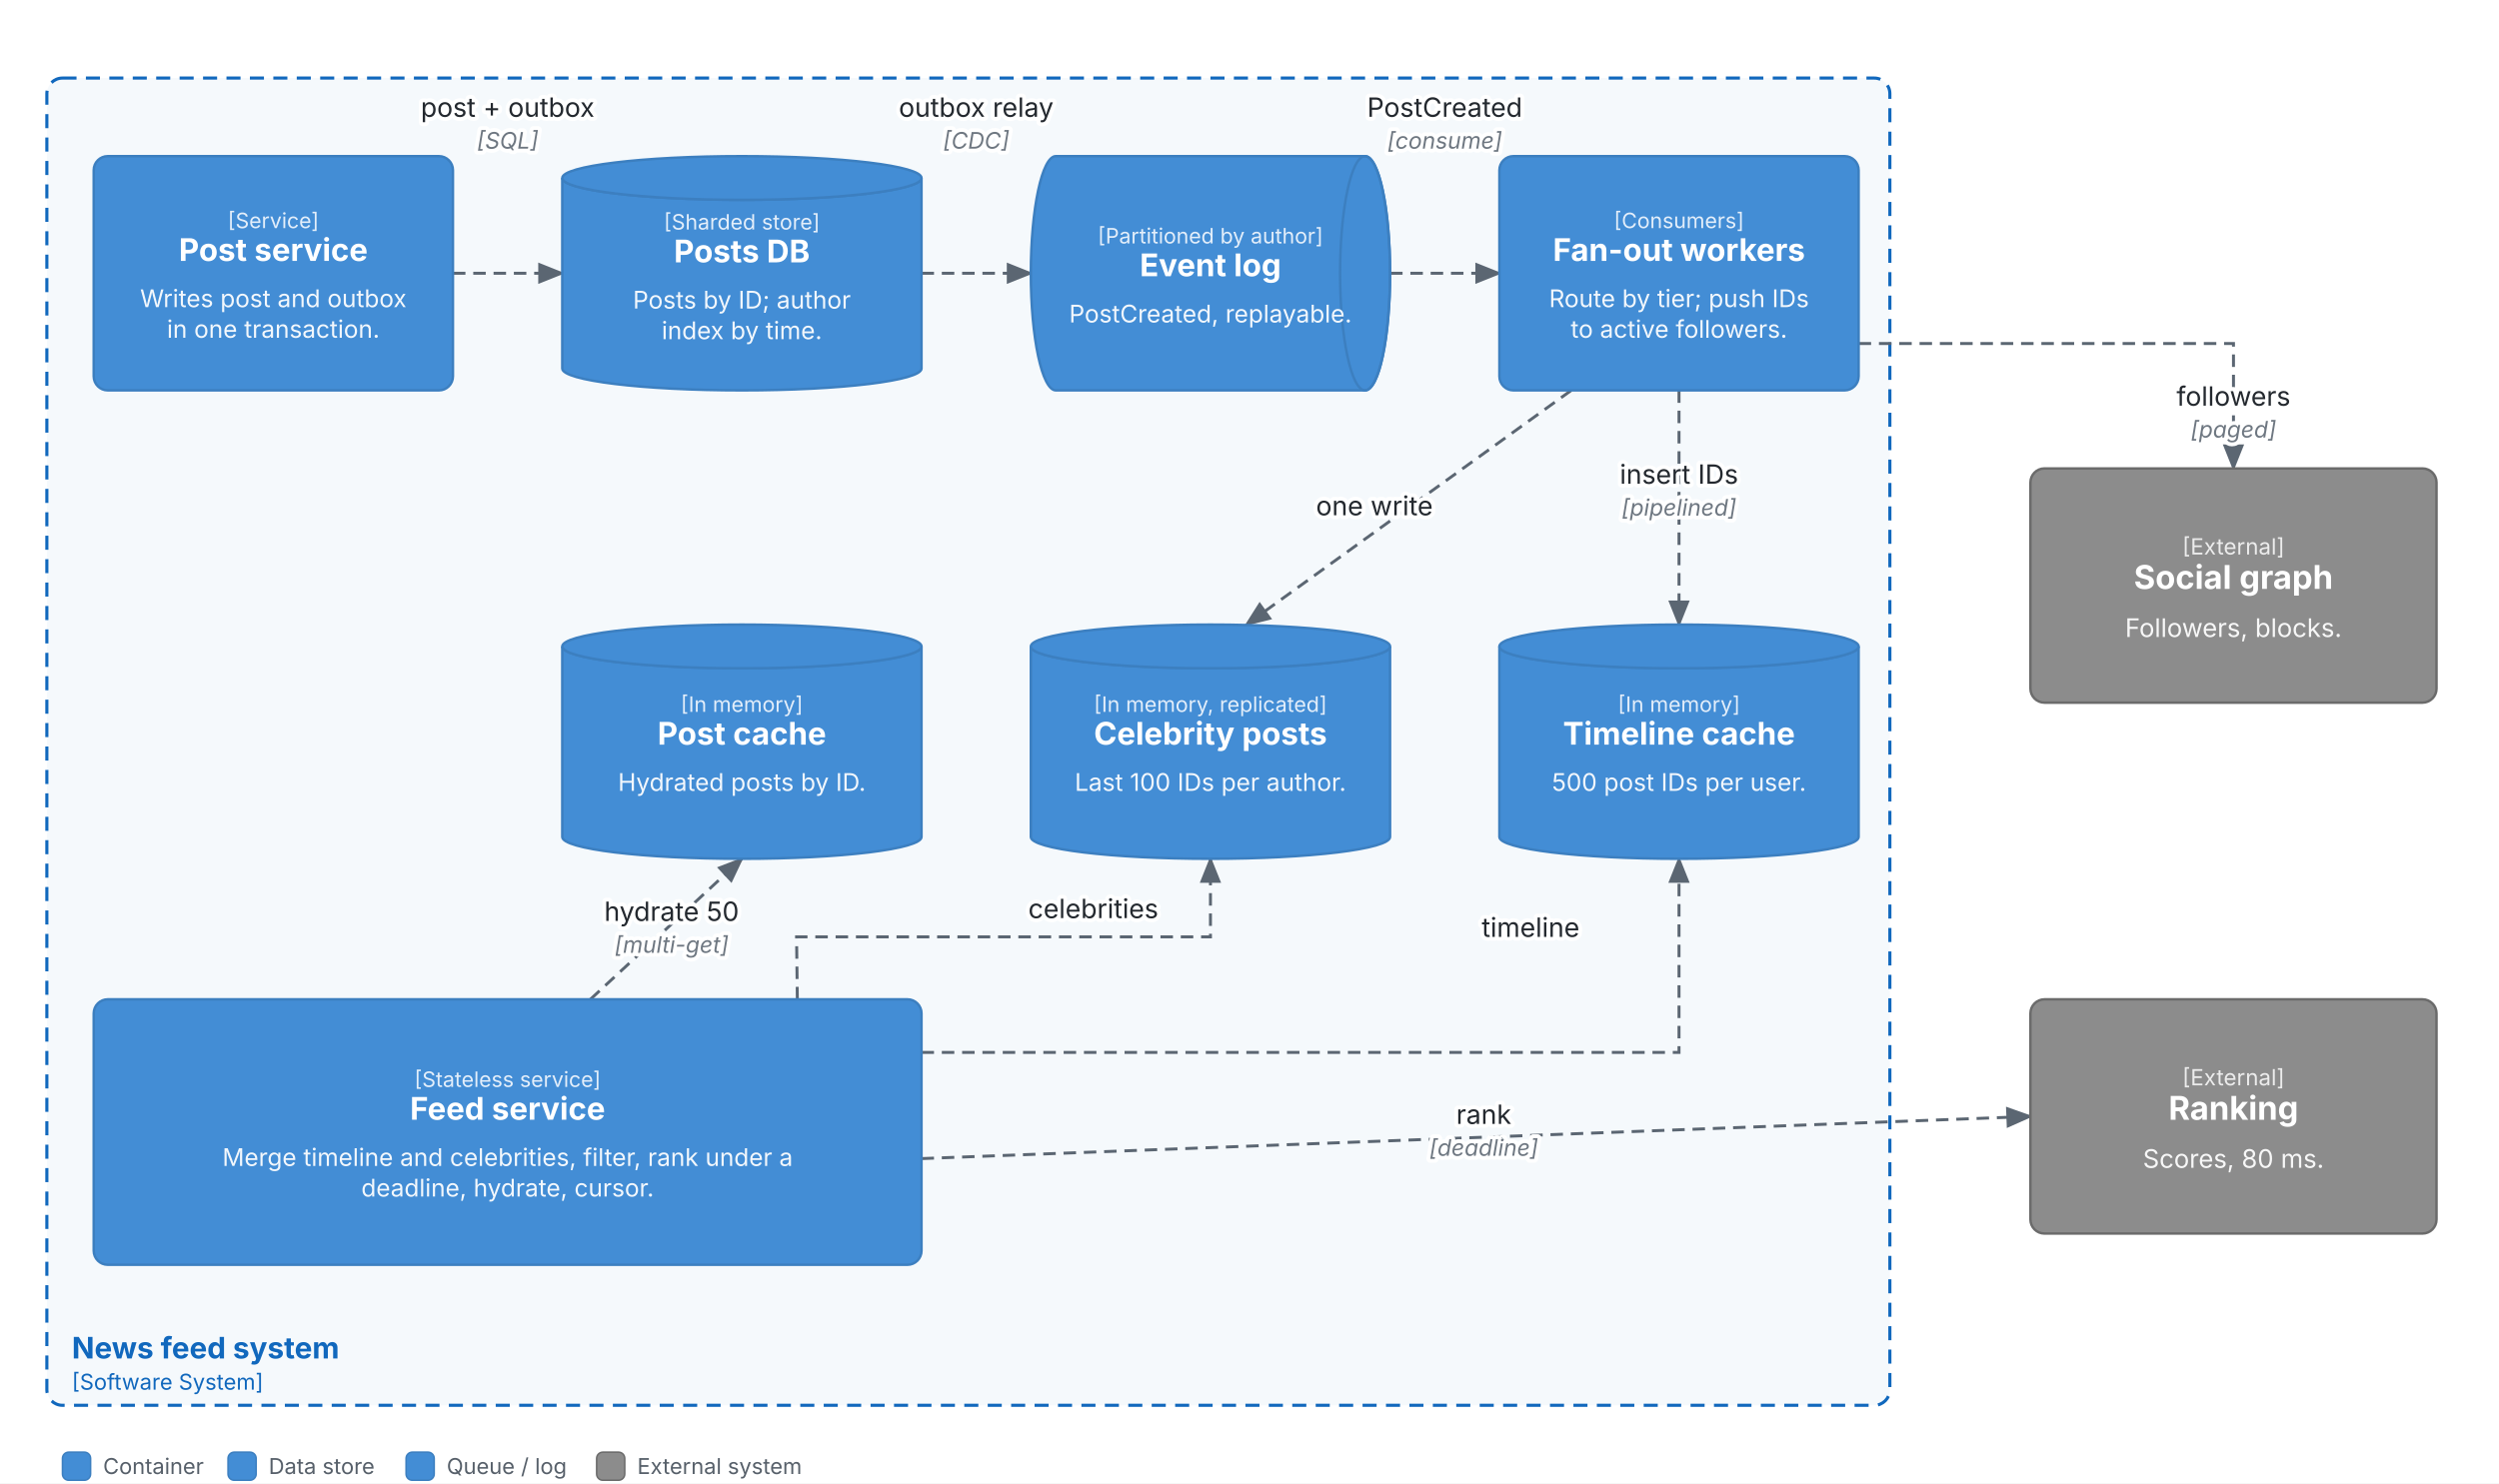
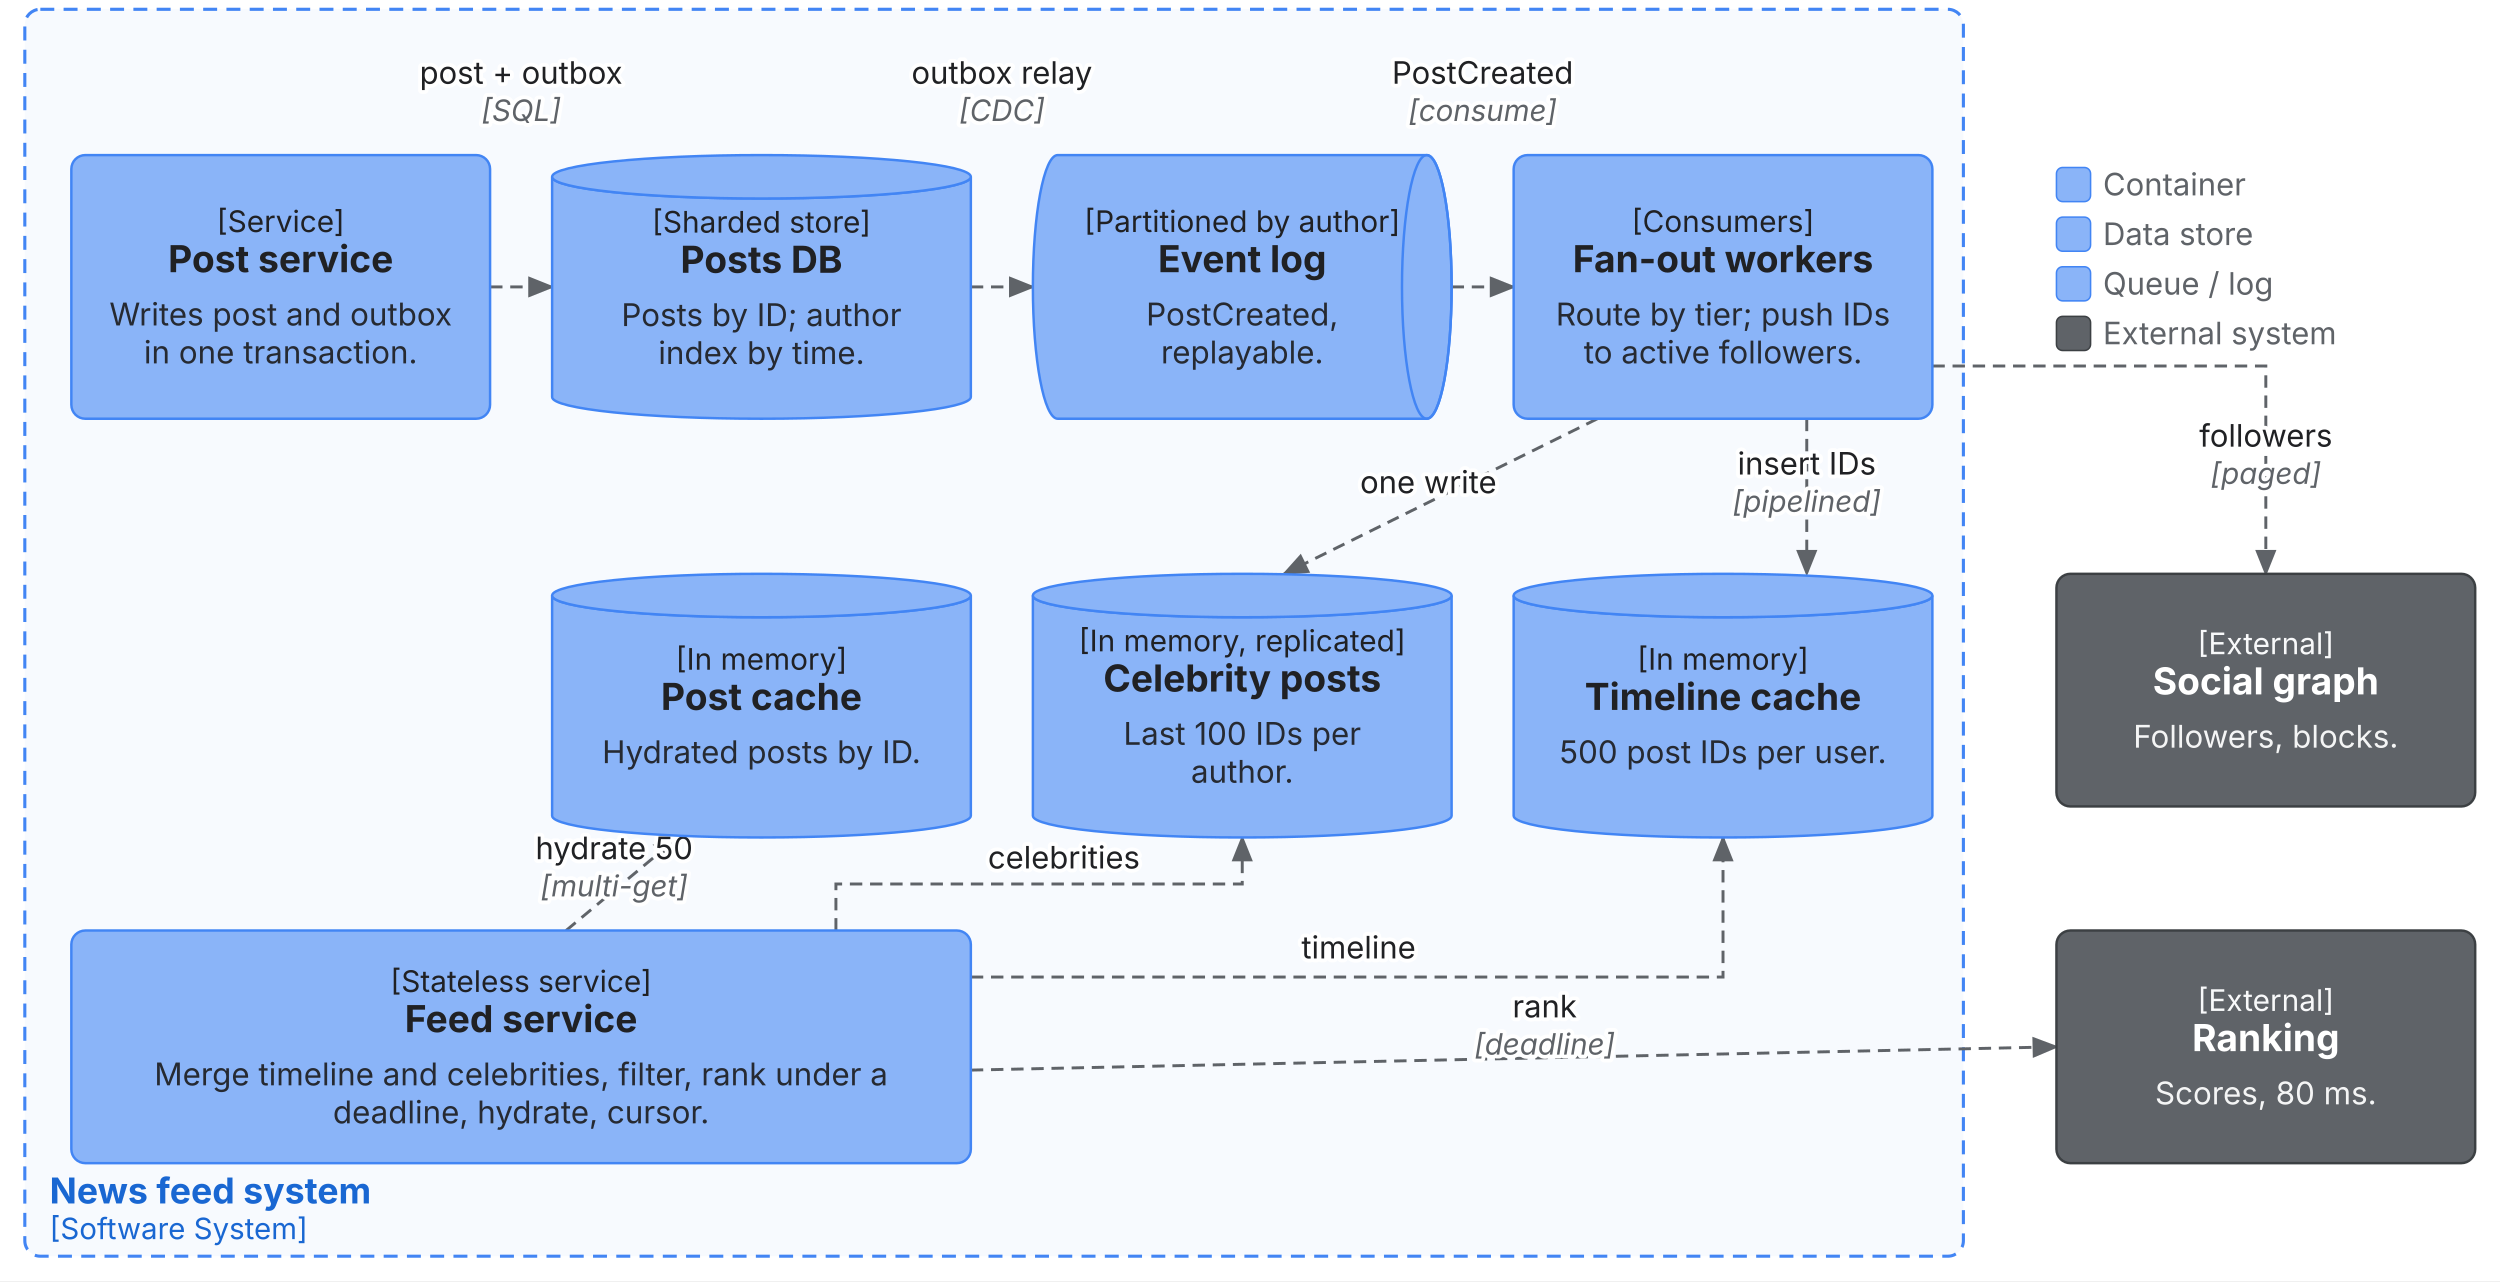
- <svg xmlns="http://www.w3.org/2000/svg" class="c4" viewBox="0 0 1600 950" width="1600" height="950">
+ <svg xmlns="http://www.w3.org/2000/svg" class="c4" viewBox="4 0 1612 826" width="1612" height="826">
  <defs>
    <marker id="c4a" viewBox="0 0 10 10" refX="9" refY="5" markerWidth="9" markerHeight="9" orient="auto">
-       <path d="M0,1 L10,5 L0,9 z" fill="#5b6672" />
+       <path d="M0,1 L10,5 L0,9 z" fill="#5f6368" />
    </marker>
    <marker id="c4a-s" viewBox="0 0 10 10" refX="1" refY="5" markerWidth="9" markerHeight="9" orient="auto">
-       <path d="M10,1 L0,5 L10,9 z" fill="#5b6672" />
+       <path d="M10,1 L0,5 L10,9 z" fill="#5f6368" />
    </marker>
  </defs>
-   <rect width="1600" height="950" fill="#ffffff" />
-   <rect x="30" y="50" width="1180" height="850" rx="10" fill="#1168bd" fill-opacity="0.04" stroke="#1168bd" stroke-width="2" stroke-dasharray="9 6" />
-   <text x="46" y="870" font-family="Inter, Helvetica, Arial, sans-serif" font-size="19" font-weight="700" fill="#1168bd">News feed system</text>
-   <text x="46" y="890" font-family="Inter, Helvetica, Arial, sans-serif" font-size="14" fill="#1168bd">[Software System]</text>
-   <path d="M290.0,175.0 L360.0,175.0" fill="none" stroke="#5b6672" stroke-width="1.9" stroke-dasharray="8 5" marker-end="url(#c4a)" />
-   <text x="325.0" y="74.8" text-anchor="middle" font-family="Inter, Helvetica, Arial, sans-serif" font-size="17.0" fill="#24292f" font-style="normal" paint-order="stroke" stroke="#ffffff" stroke-width="5" stroke-linejoin="round">post + outbox</text>
-   <text x="325.0" y="95.2" text-anchor="middle" font-family="Inter, Helvetica, Arial, sans-serif" font-size="14.6" fill="#6e7781" font-style="italic" paint-order="stroke" stroke="#ffffff" stroke-width="5" stroke-linejoin="round">[SQL]</text>
-   <path d="M590.0,175.0 L660.0,175.0" fill="none" stroke="#5b6672" stroke-width="1.9" stroke-dasharray="8 5" marker-end="url(#c4a)" />
-   <text x="625.0" y="74.8" text-anchor="middle" font-family="Inter, Helvetica, Arial, sans-serif" font-size="17.0" fill="#24292f" font-style="normal" paint-order="stroke" stroke="#ffffff" stroke-width="5" stroke-linejoin="round">outbox relay</text>
-   <text x="625.0" y="95.2" text-anchor="middle" font-family="Inter, Helvetica, Arial, sans-serif" font-size="14.6" fill="#6e7781" font-style="italic" paint-order="stroke" stroke="#ffffff" stroke-width="5" stroke-linejoin="round">[CDC]</text>
-   <path d="M890.0,175.0 L960.0,175.0" fill="none" stroke="#5b6672" stroke-width="1.9" stroke-dasharray="8 5" marker-end="url(#c4a)" />
-   <text x="925.0" y="74.8" text-anchor="middle" font-family="Inter, Helvetica, Arial, sans-serif" font-size="17.0" fill="#24292f" font-style="normal" paint-order="stroke" stroke="#ffffff" stroke-width="5" stroke-linejoin="round">PostCreated</text>
-   <text x="925.0" y="95.2" text-anchor="middle" font-family="Inter, Helvetica, Arial, sans-serif" font-size="14.6" fill="#6e7781" font-style="italic" paint-order="stroke" stroke="#ffffff" stroke-width="5" stroke-linejoin="round">[consume]</text>
-   <path d="M1075.0,250.0 L1075.0,400.0" fill="none" stroke="#5b6672" stroke-width="1.9" stroke-dasharray="8 5" marker-end="url(#c4a)" />
-   <text x="1075.0" y="309.8" text-anchor="middle" font-family="Inter, Helvetica, Arial, sans-serif" font-size="17.0" fill="#24292f" font-style="normal" paint-order="stroke" stroke="#ffffff" stroke-width="5" stroke-linejoin="round">insert IDs</text>
-   <text x="1075.0" y="330.2" text-anchor="middle" font-family="Inter, Helvetica, Arial, sans-serif" font-size="14.6" fill="#6e7781" font-style="italic" paint-order="stroke" stroke="#ffffff" stroke-width="5" stroke-linejoin="round">[pipelined]</text>
-   <path d="M1006.0,250.0 L798.0,400.0" fill="none" stroke="#5b6672" stroke-width="1.9" stroke-dasharray="8 5" marker-end="url(#c4a)" />
-   <text x="880.0" y="330.0" text-anchor="middle" font-family="Inter, Helvetica, Arial, sans-serif" font-size="17.0" fill="#24292f" font-style="normal" paint-order="stroke" stroke="#ffffff" stroke-width="5" stroke-linejoin="round">one write</text>
-   <path d="M1190.0,220.0 L1430.0,220.0 L1430.0,300.0" fill="none" stroke="#5b6672" stroke-width="1.9" stroke-dasharray="8 5" marker-end="url(#c4a)" />
-   <text x="1430.0" y="259.8" text-anchor="middle" font-family="Inter, Helvetica, Arial, sans-serif" font-size="17.0" fill="#24292f" font-style="normal" paint-order="stroke" stroke="#ffffff" stroke-width="5" stroke-linejoin="round">followers</text>
-   <text x="1430.0" y="280.2" text-anchor="middle" font-family="Inter, Helvetica, Arial, sans-serif" font-size="14.6" fill="#6e7781" font-style="italic" paint-order="stroke" stroke="#ffffff" stroke-width="5" stroke-linejoin="round">[paged]</text>
-   <path d="M590.0,674.0 L1075.0,674.0 L1075.0,550.0" fill="none" stroke="#5b6672" stroke-width="1.9" stroke-dasharray="8 5" marker-end="url(#c4a)" />
-   <text x="980.0" y="600.0" text-anchor="middle" font-family="Inter, Helvetica, Arial, sans-serif" font-size="17.0" fill="#24292f" font-style="normal" paint-order="stroke" stroke="#ffffff" stroke-width="5" stroke-linejoin="round">timeline</text>
-   <path d="M510.5,640.0 L510.0,600.0 L775.0,600.0 L775.0,550.0" fill="none" stroke="#5b6672" stroke-width="1.9" stroke-dasharray="8 5" marker-end="url(#c4a)" />
-   <text x="700.0" y="588.0" text-anchor="middle" font-family="Inter, Helvetica, Arial, sans-serif" font-size="17.0" fill="#24292f" font-style="normal" paint-order="stroke" stroke="#ffffff" stroke-width="5" stroke-linejoin="round">celebrities</text>
-   <path d="M378.0,640.0 L475.0,550.0" fill="none" stroke="#5b6672" stroke-width="1.9" stroke-dasharray="8 5" marker-end="url(#c4a)" />
-   <text x="430.0" y="589.8" text-anchor="middle" font-family="Inter, Helvetica, Arial, sans-serif" font-size="17.0" fill="#24292f" font-style="normal" paint-order="stroke" stroke="#ffffff" stroke-width="5" stroke-linejoin="round">hydrate 50</text>
-   <text x="430.0" y="610.2" text-anchor="middle" font-family="Inter, Helvetica, Arial, sans-serif" font-size="14.6" fill="#6e7781" font-style="italic" paint-order="stroke" stroke="#ffffff" stroke-width="5" stroke-linejoin="round">[multi-get]</text>
-   <path d="M590.0,742.0 L1300.0,715.0" fill="none" stroke="#5b6672" stroke-width="1.9" stroke-dasharray="8 5" marker-end="url(#c4a)" />
-   <text x="950.0" y="719.8" text-anchor="middle" font-family="Inter, Helvetica, Arial, sans-serif" font-size="17.0" fill="#24292f" font-style="normal" paint-order="stroke" stroke="#ffffff" stroke-width="5" stroke-linejoin="round">rank</text>
-   <text x="950.0" y="740.2" text-anchor="middle" font-family="Inter, Helvetica, Arial, sans-serif" font-size="14.6" fill="#6e7781" font-style="italic" paint-order="stroke" stroke="#ffffff" stroke-width="5" stroke-linejoin="round">[deadline]</text>
-   <rect x="60" y="100" width="230" height="150" rx="9" fill="#438dd5" stroke="#3c7fc0" stroke-width="1.6" />
-   <text x="175.0" y="146.1" text-anchor="middle" font-family="Inter, Helvetica, Arial, sans-serif" font-size="13.6" fill="#e3eefa">[Service]</text>
-   <text x="175.0" y="167.1" text-anchor="middle" font-family="Inter, Helvetica, Arial, sans-serif" font-size="20" font-weight="700" fill="#ffffff">Post service</text>
-   <text x="175.0" y="196.7" text-anchor="middle" font-family="Inter, Helvetica, Arial, sans-serif" font-size="15.6" fill="#ffffff" fill-opacity="0.93">Writes post and outbox</text>
-   <text x="175.0" y="216.3" text-anchor="middle" font-family="Inter, Helvetica, Arial, sans-serif" font-size="15.6" fill="#ffffff" fill-opacity="0.93">in one transaction.</text>
-   <path d="M360,114 a115.0,14 0 0,0 230,0 v122 a115.0,14 0 0,1 -230,0 z" fill="#438dd5" stroke="#3c7fc0" stroke-width="1.6" />
-   <ellipse cx="475.0" cy="114" rx="115.0" ry="14" fill="#438dd5" stroke="#3c7fc0" stroke-width="1.6" />
-   <text x="475.0" y="147.0" text-anchor="middle" font-family="Inter, Helvetica, Arial, sans-serif" font-size="13.6" fill="#e3eefa">[Sharded store]</text>
-   <text x="475.0" y="168.0" text-anchor="middle" font-family="Inter, Helvetica, Arial, sans-serif" font-size="20" font-weight="700" fill="#ffffff">Posts DB</text>
-   <text x="475.0" y="197.6" text-anchor="middle" font-family="Inter, Helvetica, Arial, sans-serif" font-size="15.6" fill="#ffffff" fill-opacity="0.93">Posts by ID; author</text>
-   <text x="475.0" y="217.2" text-anchor="middle" font-family="Inter, Helvetica, Arial, sans-serif" font-size="15.6" fill="#ffffff" fill-opacity="0.93">index by time.</text>
-   <path d="M676,100 h198 a16,75.0 0 0,1 0,150 h-198 a16,75.0 0 0,1 0,-150 z" fill="#438dd5" stroke="#3c7fc0" stroke-width="1.6" />
-   <ellipse cx="874" cy="175.0" rx="16" ry="75.0" fill="none" stroke="#3c7fc0" stroke-width="1.6" />
-   <text x="775.0" y="155.9" text-anchor="middle" font-family="Inter, Helvetica, Arial, sans-serif" font-size="13.6" fill="#e3eefa">[Partitioned by author]</text>
-   <text x="775.0" y="176.9" text-anchor="middle" font-family="Inter, Helvetica, Arial, sans-serif" font-size="20" font-weight="700" fill="#ffffff">Event log</text>
-   <text x="775.0" y="206.5" text-anchor="middle" font-family="Inter, Helvetica, Arial, sans-serif" font-size="15.6" fill="#ffffff" fill-opacity="0.93">PostCreated, replayable.</text>
-   <rect x="960" y="100" width="230" height="150" rx="9" fill="#438dd5" stroke="#3c7fc0" stroke-width="1.6" />
-   <text x="1075.0" y="146.1" text-anchor="middle" font-family="Inter, Helvetica, Arial, sans-serif" font-size="13.6" fill="#e3eefa">[Consumers]</text>
-   <text x="1075.0" y="167.1" text-anchor="middle" font-family="Inter, Helvetica, Arial, sans-serif" font-size="20" font-weight="700" fill="#ffffff">Fan-out workers</text>
-   <text x="1075.0" y="196.7" text-anchor="middle" font-family="Inter, Helvetica, Arial, sans-serif" font-size="15.6" fill="#ffffff" fill-opacity="0.93">Route by tier; push IDs</text>
-   <text x="1075.0" y="216.3" text-anchor="middle" font-family="Inter, Helvetica, Arial, sans-serif" font-size="15.6" fill="#ffffff" fill-opacity="0.93">to active followers.</text>
-   <path d="M960,414 a115.0,14 0 0,0 230,0 v122 a115.0,14 0 0,1 -230,0 z" fill="#438dd5" stroke="#3c7fc0" stroke-width="1.6" />
-   <ellipse cx="1075.0" cy="414" rx="115.0" ry="14" fill="#438dd5" stroke="#3c7fc0" stroke-width="1.6" />
-   <text x="1075.0" y="455.9" text-anchor="middle" font-family="Inter, Helvetica, Arial, sans-serif" font-size="13.6" fill="#e3eefa">[In memory]</text>
-   <text x="1075.0" y="476.9" text-anchor="middle" font-family="Inter, Helvetica, Arial, sans-serif" font-size="20" font-weight="700" fill="#ffffff">Timeline cache</text>
-   <text x="1075.0" y="506.5" text-anchor="middle" font-family="Inter, Helvetica, Arial, sans-serif" font-size="15.6" fill="#ffffff" fill-opacity="0.93">500 post IDs per user.</text>
-   <path d="M660,414 a115.0,14 0 0,0 230,0 v122 a115.0,14 0 0,1 -230,0 z" fill="#438dd5" stroke="#3c7fc0" stroke-width="1.6" />
-   <ellipse cx="775.0" cy="414" rx="115.0" ry="14" fill="#438dd5" stroke="#3c7fc0" stroke-width="1.6" />
-   <text x="775.0" y="455.9" text-anchor="middle" font-family="Inter, Helvetica, Arial, sans-serif" font-size="13.6" fill="#e3eefa">[In memory, replicated]</text>
-   <text x="775.0" y="476.9" text-anchor="middle" font-family="Inter, Helvetica, Arial, sans-serif" font-size="20" font-weight="700" fill="#ffffff">Celebrity posts</text>
-   <text x="775.0" y="506.5" text-anchor="middle" font-family="Inter, Helvetica, Arial, sans-serif" font-size="15.6" fill="#ffffff" fill-opacity="0.93">Last 100 IDs per author.</text>
-   <path d="M360,414 a115.0,14 0 0,0 230,0 v122 a115.0,14 0 0,1 -230,0 z" fill="#438dd5" stroke="#3c7fc0" stroke-width="1.6" />
-   <ellipse cx="475.0" cy="414" rx="115.0" ry="14" fill="#438dd5" stroke="#3c7fc0" stroke-width="1.6" />
-   <text x="475.0" y="455.9" text-anchor="middle" font-family="Inter, Helvetica, Arial, sans-serif" font-size="13.6" fill="#e3eefa">[In memory]</text>
-   <text x="475.0" y="476.9" text-anchor="middle" font-family="Inter, Helvetica, Arial, sans-serif" font-size="20" font-weight="700" fill="#ffffff">Post cache</text>
-   <text x="475.0" y="506.5" text-anchor="middle" font-family="Inter, Helvetica, Arial, sans-serif" font-size="15.6" fill="#ffffff" fill-opacity="0.93">Hydrated posts by ID.</text>
-   <rect x="60" y="640" width="530" height="170" rx="9" fill="#438dd5" stroke="#3c7fc0" stroke-width="1.6" />
-   <text x="325.0" y="696.1" text-anchor="middle" font-family="Inter, Helvetica, Arial, sans-serif" font-size="13.6" fill="#e3eefa">[Stateless service]</text>
-   <text x="325.0" y="717.1" text-anchor="middle" font-family="Inter, Helvetica, Arial, sans-serif" font-size="20" font-weight="700" fill="#ffffff">Feed service</text>
-   <text x="325.0" y="746.7" text-anchor="middle" font-family="Inter, Helvetica, Arial, sans-serif" font-size="15.6" fill="#ffffff" fill-opacity="0.93">Merge timeline and celebrities, filter, rank under a</text>
-   <text x="325.0" y="766.3" text-anchor="middle" font-family="Inter, Helvetica, Arial, sans-serif" font-size="15.6" fill="#ffffff" fill-opacity="0.93">deadline, hydrate, cursor.</text>
-   <rect x="1300" y="640" width="260" height="150" rx="9" fill="#8c8c8c" stroke="#6b6b6b" stroke-width="1.6" />
-   <text x="1430.0" y="695.095" text-anchor="middle" font-family="Inter, Helvetica, Arial, sans-serif" font-size="14.3" fill="#ececec">[External]</text>
-   <text x="1430.0" y="717.145" text-anchor="middle" font-family="Inter, Helvetica, Arial, sans-serif" font-size="21" font-weight="700" fill="#ffffff">Ranking</text>
-   <text x="1430.0" y="747.925" text-anchor="middle" font-family="Inter, Helvetica, Arial, sans-serif" font-size="16.4" fill="#ffffff" fill-opacity="0.93">Scores, 80 ms.</text>
-   <rect x="1300" y="300" width="260" height="150" rx="9" fill="#8c8c8c" stroke="#6b6b6b" stroke-width="1.6" />
-   <text x="1430.0" y="355.095" text-anchor="middle" font-family="Inter, Helvetica, Arial, sans-serif" font-size="14.3" fill="#ececec">[External]</text>
-   <text x="1430.0" y="377.145" text-anchor="middle" font-family="Inter, Helvetica, Arial, sans-serif" font-size="21" font-weight="700" fill="#ffffff">Social graph</text>
-   <text x="1430.0" y="407.925" text-anchor="middle" font-family="Inter, Helvetica, Arial, sans-serif" font-size="16.4" fill="#ffffff" fill-opacity="0.93">Followers, blocks.</text>
-   <rect x="40" y="930" width="18" height="18" rx="4" fill="#438dd5" stroke="#3c7fc0" />
-   <text x="66" y="944" font-family="Inter, Helvetica, Arial, sans-serif" font-size="14" fill="#57606a">Container</text>
-   <rect x="146" y="930" width="18" height="18" rx="4" fill="#438dd5" stroke="#3c7fc0" />
-   <text x="172" y="944" font-family="Inter, Helvetica, Arial, sans-serif" font-size="14" fill="#57606a">Data store</text>
-   <rect x="260" y="930" width="18" height="18" rx="4" fill="#438dd5" stroke="#3c7fc0" />
-   <text x="286" y="944" font-family="Inter, Helvetica, Arial, sans-serif" font-size="14" fill="#57606a">Queue / log</text>
-   <rect x="382" y="930" width="18" height="18" rx="4" fill="#8c8c8c" stroke="#6b6b6b" />
-   <text x="408" y="944" font-family="Inter, Helvetica, Arial, sans-serif" font-size="14" fill="#57606a">External system</text>
+   <rect x="4" y="0" width="1612" height="826" fill="#ffffff" />
+   <rect x="20" y="6" width="1250" height="804" rx="10" fill="#4285f4" fill-opacity="0.04" stroke="#4285f4" stroke-width="2" stroke-dasharray="9 6" />
+   <text x="36" y="776" font-family="Inter, Roboto, sans-serif" font-size="23" font-weight="700" fill="#1967D2">News feed system</text>
+   <text x="36" y="799" font-family="Inter, Roboto, sans-serif" font-size="19" fill="#1967D2">[Software System]</text>
+   <g data-k="e:0">
+     <path d="M320.0,185.0 L360.0,185.0" fill="none" stroke="#5f6368" stroke-width="1.9" stroke-dasharray="8 5" marker-end="url(#c4a)" />
+     <text x="340.0" y="54.0" text-anchor="middle" font-family="Inter, Roboto, sans-serif" font-size="20.0" fill="#202124" font-style="normal" paint-order="stroke" stroke="#ffffff" stroke-width="5" stroke-linejoin="round">post + outbox</text>
+     <text x="340.0" y="78.0" text-anchor="middle" font-family="Inter, Roboto, sans-serif" font-size="19.0" fill="#5f6368" font-style="italic" paint-order="stroke" stroke="#ffffff" stroke-width="5" stroke-linejoin="round">[SQL]</text>
+   </g>
+   <g data-k="e:1">
+     <path d="M630.0,185.0 L670.0,185.0" fill="none" stroke="#5f6368" stroke-width="1.9" stroke-dasharray="8 5" marker-end="url(#c4a)" />
+     <text x="650.0" y="54.0" text-anchor="middle" font-family="Inter, Roboto, sans-serif" font-size="20.0" fill="#202124" font-style="normal" paint-order="stroke" stroke="#ffffff" stroke-width="5" stroke-linejoin="round">outbox relay</text>
+     <text x="650.0" y="78.0" text-anchor="middle" font-family="Inter, Roboto, sans-serif" font-size="19.0" fill="#5f6368" font-style="italic" paint-order="stroke" stroke="#ffffff" stroke-width="5" stroke-linejoin="round">[CDC]</text>
+   </g>
+   <g data-k="e:2">
+     <path d="M940.0,185.0 L980.0,185.0" fill="none" stroke="#5f6368" stroke-width="1.9" stroke-dasharray="8 5" marker-end="url(#c4a)" />
+     <text x="960.0" y="54.0" text-anchor="middle" font-family="Inter, Roboto, sans-serif" font-size="20.0" fill="#202124" font-style="normal" paint-order="stroke" stroke="#ffffff" stroke-width="5" stroke-linejoin="round">PostCreated</text>
+     <text x="960.0" y="78.0" text-anchor="middle" font-family="Inter, Roboto, sans-serif" font-size="19.0" fill="#5f6368" font-style="italic" paint-order="stroke" stroke="#ffffff" stroke-width="5" stroke-linejoin="round">[consume]</text>
+   </g>
+   <g data-k="e:3">
+     <path d="M1169.0,270.0 L1169.0,370.0" fill="none" stroke="#5f6368" stroke-width="1.9" stroke-dasharray="8 5" marker-end="url(#c4a)" />
+     <text x="1169.0" y="306.0" text-anchor="middle" font-family="Inter, Roboto, sans-serif" font-size="20.0" fill="#202124" font-style="normal" paint-order="stroke" stroke="#ffffff" stroke-width="5" stroke-linejoin="round">insert IDs</text>
+     <text x="1169.0" y="330.0" text-anchor="middle" font-family="Inter, Roboto, sans-serif" font-size="19.0" fill="#5f6368" font-style="italic" paint-order="stroke" stroke="#ffffff" stroke-width="5" stroke-linejoin="round">[pipelined]</text>
+   </g>
+   <g data-k="e:4">
+     <path d="M1034.0,270.0 L832.0,370.0" fill="none" stroke="#5f6368" stroke-width="1.9" stroke-dasharray="8 5" marker-end="url(#c4a)" />
+     <text x="925.0" y="318.0" text-anchor="middle" font-family="Inter, Roboto, sans-serif" font-size="20.0" fill="#202124" font-style="normal" paint-order="stroke" stroke="#ffffff" stroke-width="5" stroke-linejoin="round">one write</text>
+   </g>
+   <g data-k="e:5">
+     <path d="M1250.0,236.0 L1465.0,236.0 L1465.0,370.0" fill="none" stroke="#5f6368" stroke-width="1.9" stroke-dasharray="8 5" marker-end="url(#c4a)" />
+     <text x="1465.0" y="288.0" text-anchor="middle" font-family="Inter, Roboto, sans-serif" font-size="20.0" fill="#202124" font-style="normal" paint-order="stroke" stroke="#ffffff" stroke-width="5" stroke-linejoin="round">followers</text>
+     <text x="1465.0" y="312.0" text-anchor="middle" font-family="Inter, Roboto, sans-serif" font-size="19.0" fill="#5f6368" font-style="italic" paint-order="stroke" stroke="#ffffff" stroke-width="5" stroke-linejoin="round">[paged]</text>
+   </g>
+   <g data-k="e:6">
+     <path d="M630.0,630.0 L1115.0,630.0 L1115.0,540.0" fill="none" stroke="#5f6368" stroke-width="1.9" stroke-dasharray="8 5" marker-end="url(#c4a)" />
+     <text x="880.0" y="618.0" text-anchor="middle" font-family="Inter, Roboto, sans-serif" font-size="20.0" fill="#202124" font-style="normal" paint-order="stroke" stroke="#ffffff" stroke-width="5" stroke-linejoin="round">timeline</text>
+   </g>
+   <g data-k="e:7">
+     <path d="M543.0,600.0 L543.0,570.0 L805.0,570.0 L805.0,540.0" fill="none" stroke="#5f6368" stroke-width="1.9" stroke-dasharray="8 5" marker-end="url(#c4a)" />
+     <text x="690.0" y="560.0" text-anchor="middle" font-family="Inter, Roboto, sans-serif" font-size="20.0" fill="#202124" font-style="normal" paint-order="stroke" stroke="#ffffff" stroke-width="5" stroke-linejoin="round">celebrities</text>
+   </g>
+   <g data-k="e:8">
+     <path d="M369.0,600.0 L441.0,540.0" fill="none" stroke="#5f6368" stroke-width="1.9" stroke-dasharray="8 5" marker-end="url(#c4a)" />
+     <text x="400.0" y="554.0" text-anchor="middle" font-family="Inter, Roboto, sans-serif" font-size="20.0" fill="#202124" font-style="normal" paint-order="stroke" stroke="#ffffff" stroke-width="5" stroke-linejoin="round">hydrate 50</text>
+     <text x="400.0" y="578.0" text-anchor="middle" font-family="Inter, Roboto, sans-serif" font-size="19.0" fill="#5f6368" font-style="italic" paint-order="stroke" stroke="#ffffff" stroke-width="5" stroke-linejoin="round">[multi-get]</text>
+   </g>
+   <g data-k="e:9">
+     <path d="M630.0,690.0 L1330.0,675.0" fill="none" stroke="#5f6368" stroke-width="1.9" stroke-dasharray="8 5" marker-end="url(#c4a)" />
+     <text x="1000.0" y="656.0" text-anchor="middle" font-family="Inter, Roboto, sans-serif" font-size="20.0" fill="#202124" font-style="normal" paint-order="stroke" stroke="#ffffff" stroke-width="5" stroke-linejoin="round">rank</text>
+     <text x="1000.0" y="680.0" text-anchor="middle" font-family="Inter, Roboto, sans-serif" font-size="19.0" fill="#5f6368" font-style="italic" paint-order="stroke" stroke="#ffffff" stroke-width="5" stroke-linejoin="round">[deadline]</text>
+   </g>
+   <g data-k="n:ps">
+     <rect x="50" y="100" width="270" height="170" rx="9" fill="#8ab4f8" stroke="#4285f4" stroke-width="1.6" />
+     <text x="185.0" y="149.6" text-anchor="middle" font-family="Inter, Roboto, sans-serif" font-size="19.2" fill="#202124">[Service]</text>
+     <text x="185.0" y="175.52" text-anchor="middle" font-family="Inter, Roboto, sans-serif" font-size="24" font-weight="700" fill="#202124">Post service</text>
+     <text x="185.0" y="209.84" text-anchor="middle" font-family="Inter, Roboto, sans-serif" font-size="20.2" fill="#202124" fill-opacity="0.93">Writes post and outbox</text>
+     <text x="185.0" y="234.32" text-anchor="middle" font-family="Inter, Roboto, sans-serif" font-size="20.2" fill="#202124" fill-opacity="0.93">in one transaction.</text>
+   </g>
+   <g data-k="n:db">
+     <path d="M360,114 a135.0,14 0 0,0 270,0 v142 a135.0,14 0 0,1 -270,0 z" fill="#8ab4f8" stroke="#4285f4" stroke-width="1.6" />
+     <ellipse cx="495.0" cy="114" rx="135.0" ry="14" fill="#8ab4f8" stroke="#4285f4" stroke-width="1.6" />
+     <text x="495.0" y="150.0" text-anchor="middle" font-family="Inter, Roboto, sans-serif" font-size="19.2" fill="#202124">[Sharded store]</text>
+     <text x="495.0" y="175.92" text-anchor="middle" font-family="Inter, Roboto, sans-serif" font-size="24" font-weight="700" fill="#202124">Posts DB</text>
+     <text x="495.0" y="210.24" text-anchor="middle" font-family="Inter, Roboto, sans-serif" font-size="20.2" fill="#202124" fill-opacity="0.93">Posts by ID; author</text>
+     <text x="495.0" y="234.72" text-anchor="middle" font-family="Inter, Roboto, sans-serif" font-size="20.2" fill="#202124" fill-opacity="0.93">index by time.</text>
+   </g>
+   <g data-k="n:lg">
+     <path d="M686,100 h238 a16,85.0 0 0,1 0,170 h-238 a16,85.0 0 0,1 0,-170 z" fill="#8ab4f8" stroke="#4285f4" stroke-width="1.6" />
+     <ellipse cx="924" cy="185.0" rx="16" ry="85.0" fill="none" stroke="#4285f4" stroke-width="1.6" />
+     <text x="805.0" y="149.6" text-anchor="middle" font-family="Inter, Roboto, sans-serif" font-size="19.2" fill="#202124">[Partitioned by author]</text>
+     <text x="805.0" y="175.52" text-anchor="middle" font-family="Inter, Roboto, sans-serif" font-size="24" font-weight="700" fill="#202124">Event log</text>
+     <text x="805.0" y="209.84" text-anchor="middle" font-family="Inter, Roboto, sans-serif" font-size="20.2" fill="#202124" fill-opacity="0.93">PostCreated,</text>
+     <text x="805.0" y="234.32" text-anchor="middle" font-family="Inter, Roboto, sans-serif" font-size="20.2" fill="#202124" fill-opacity="0.93">replayable.</text>
+   </g>
+   <g data-k="n:fo">
+     <rect x="980" y="100" width="270" height="170" rx="9" fill="#8ab4f8" stroke="#4285f4" stroke-width="1.6" />
+     <text x="1115.0" y="149.6" text-anchor="middle" font-family="Inter, Roboto, sans-serif" font-size="19.2" fill="#202124">[Consumers]</text>
+     <text x="1115.0" y="175.52" text-anchor="middle" font-family="Inter, Roboto, sans-serif" font-size="24" font-weight="700" fill="#202124">Fan-out workers</text>
+     <text x="1115.0" y="209.84" text-anchor="middle" font-family="Inter, Roboto, sans-serif" font-size="20.2" fill="#202124" fill-opacity="0.93">Route by tier; push IDs</text>
+     <text x="1115.0" y="234.32" text-anchor="middle" font-family="Inter, Roboto, sans-serif" font-size="20.2" fill="#202124" fill-opacity="0.93">to active followers.</text>
+   </g>
+   <g data-k="n:pc">
+     <path d="M360,384 a135.0,14 0 0,0 270,0 v142 a135.0,14 0 0,1 -270,0 z" fill="#8ab4f8" stroke="#4285f4" stroke-width="1.6" />
+     <ellipse cx="495.0" cy="384" rx="135.0" ry="14" fill="#8ab4f8" stroke="#4285f4" stroke-width="1.6" />
+     <text x="495.0" y="431.84" text-anchor="middle" font-family="Inter, Roboto, sans-serif" font-size="19.2" fill="#202124">[In memory]</text>
+     <text x="495.0" y="457.76" text-anchor="middle" font-family="Inter, Roboto, sans-serif" font-size="24" font-weight="700" fill="#202124">Post cache</text>
+     <text x="495.0" y="492.08" text-anchor="middle" font-family="Inter, Roboto, sans-serif" font-size="20.2" fill="#202124" fill-opacity="0.93">Hydrated posts by ID.</text>
+   </g>
+   <g data-k="n:cc">
+     <path d="M670,384 a135.0,14 0 0,0 270,0 v142 a135.0,14 0 0,1 -270,0 z" fill="#8ab4f8" stroke="#4285f4" stroke-width="1.6" />
+     <ellipse cx="805.0" cy="384" rx="135.0" ry="14" fill="#8ab4f8" stroke="#4285f4" stroke-width="1.6" />
+     <text x="805.0" y="420.0" text-anchor="middle" font-family="Inter, Roboto, sans-serif" font-size="19.2" fill="#202124">[In memory, replicated]</text>
+     <text x="805.0" y="445.92" text-anchor="middle" font-family="Inter, Roboto, sans-serif" font-size="24" font-weight="700" fill="#202124">Celebrity posts</text>
+     <text x="805.0" y="480.24" text-anchor="middle" font-family="Inter, Roboto, sans-serif" font-size="20.2" fill="#202124" fill-opacity="0.93">Last 100 IDs per</text>
+     <text x="805.0" y="504.72" text-anchor="middle" font-family="Inter, Roboto, sans-serif" font-size="20.2" fill="#202124" fill-opacity="0.93">author.</text>
+   </g>
+   <g data-k="n:tl">
+     <path d="M980,384 a135.0,14 0 0,0 270,0 v142 a135.0,14 0 0,1 -270,0 z" fill="#8ab4f8" stroke="#4285f4" stroke-width="1.6" />
+     <ellipse cx="1115.0" cy="384" rx="135.0" ry="14" fill="#8ab4f8" stroke="#4285f4" stroke-width="1.6" />
+     <text x="1115.0" y="431.84" text-anchor="middle" font-family="Inter, Roboto, sans-serif" font-size="19.2" fill="#202124">[In memory]</text>
+     <text x="1115.0" y="457.76" text-anchor="middle" font-family="Inter, Roboto, sans-serif" font-size="24" font-weight="700" fill="#202124">Timeline cache</text>
+     <text x="1115.0" y="492.08" text-anchor="middle" font-family="Inter, Roboto, sans-serif" font-size="20.2" fill="#202124" fill-opacity="0.93">500 post IDs per user.</text>
+   </g>
+   <g data-k="n:fs">
+     <rect x="50" y="600" width="580" height="150" rx="9" fill="#8ab4f8" stroke="#4285f4" stroke-width="1.6" />
+     <text x="340.0" y="639.6" text-anchor="middle" font-family="Inter, Roboto, sans-serif" font-size="19.2" fill="#202124">[Stateless service]</text>
+     <text x="340.0" y="665.52" text-anchor="middle" font-family="Inter, Roboto, sans-serif" font-size="24" font-weight="700" fill="#202124">Feed service</text>
+     <text x="340.0" y="699.84" text-anchor="middle" font-family="Inter, Roboto, sans-serif" font-size="20.2" fill="#202124" fill-opacity="0.93">Merge timeline and celebrities, filter, rank under a</text>
+     <text x="340.0" y="724.32" text-anchor="middle" font-family="Inter, Roboto, sans-serif" font-size="20.2" fill="#202124" fill-opacity="0.93">deadline, hydrate, cursor.</text>
+   </g>
+   <g data-k="n:gr">
+     <rect x="1330" y="370" width="270" height="150" rx="9" fill="#5f6368" stroke="#3c4043" stroke-width="1.6" />
+     <text x="1465.0" y="421.84" text-anchor="middle" font-family="Inter, Roboto, sans-serif" font-size="19.2" fill="#f8f9fa">[External]</text>
+     <text x="1465.0" y="447.76" text-anchor="middle" font-family="Inter, Roboto, sans-serif" font-size="24" font-weight="700" fill="#ffffff">Social graph</text>
+     <text x="1465.0" y="482.08" text-anchor="middle" font-family="Inter, Roboto, sans-serif" font-size="20.2" fill="#ffffff" fill-opacity="0.93">Followers, blocks.</text>
+   </g>
+   <g data-k="n:rk">
+     <rect x="1330" y="600" width="270" height="150" rx="9" fill="#5f6368" stroke="#3c4043" stroke-width="1.6" />
+     <text x="1465.0" y="651.84" text-anchor="middle" font-family="Inter, Roboto, sans-serif" font-size="19.2" fill="#f8f9fa">[External]</text>
+     <text x="1465.0" y="677.76" text-anchor="middle" font-family="Inter, Roboto, sans-serif" font-size="24" font-weight="700" fill="#ffffff">Ranking</text>
+     <text x="1465.0" y="712.08" text-anchor="middle" font-family="Inter, Roboto, sans-serif" font-size="20.2" fill="#ffffff" fill-opacity="0.93">Scores, 80 ms.</text>
+   </g>
+   <rect x="1330" y="108" width="22" height="22" rx="4" fill="#8ab4f8" stroke="#4285f4" />
+   <text x="1360" y="126" font-family="Inter, Roboto, sans-serif" font-size="20" fill="#5f6368">Container</text>
+   <rect x="1330" y="140" width="22" height="22" rx="4" fill="#8ab4f8" stroke="#4285f4" />
+   <text x="1360" y="158" font-family="Inter, Roboto, sans-serif" font-size="20" fill="#5f6368">Data store</text>
+   <rect x="1330" y="172" width="22" height="22" rx="4" fill="#8ab4f8" stroke="#4285f4" />
+   <text x="1360" y="190" font-family="Inter, Roboto, sans-serif" font-size="20" fill="#5f6368">Queue / log</text>
+   <rect x="1330" y="204" width="22" height="22" rx="4" fill="#5f6368" stroke="#3c4043" />
+   <text x="1360" y="222" font-family="Inter, Roboto, sans-serif" font-size="20" fill="#5f6368">External system</text>
</svg>
